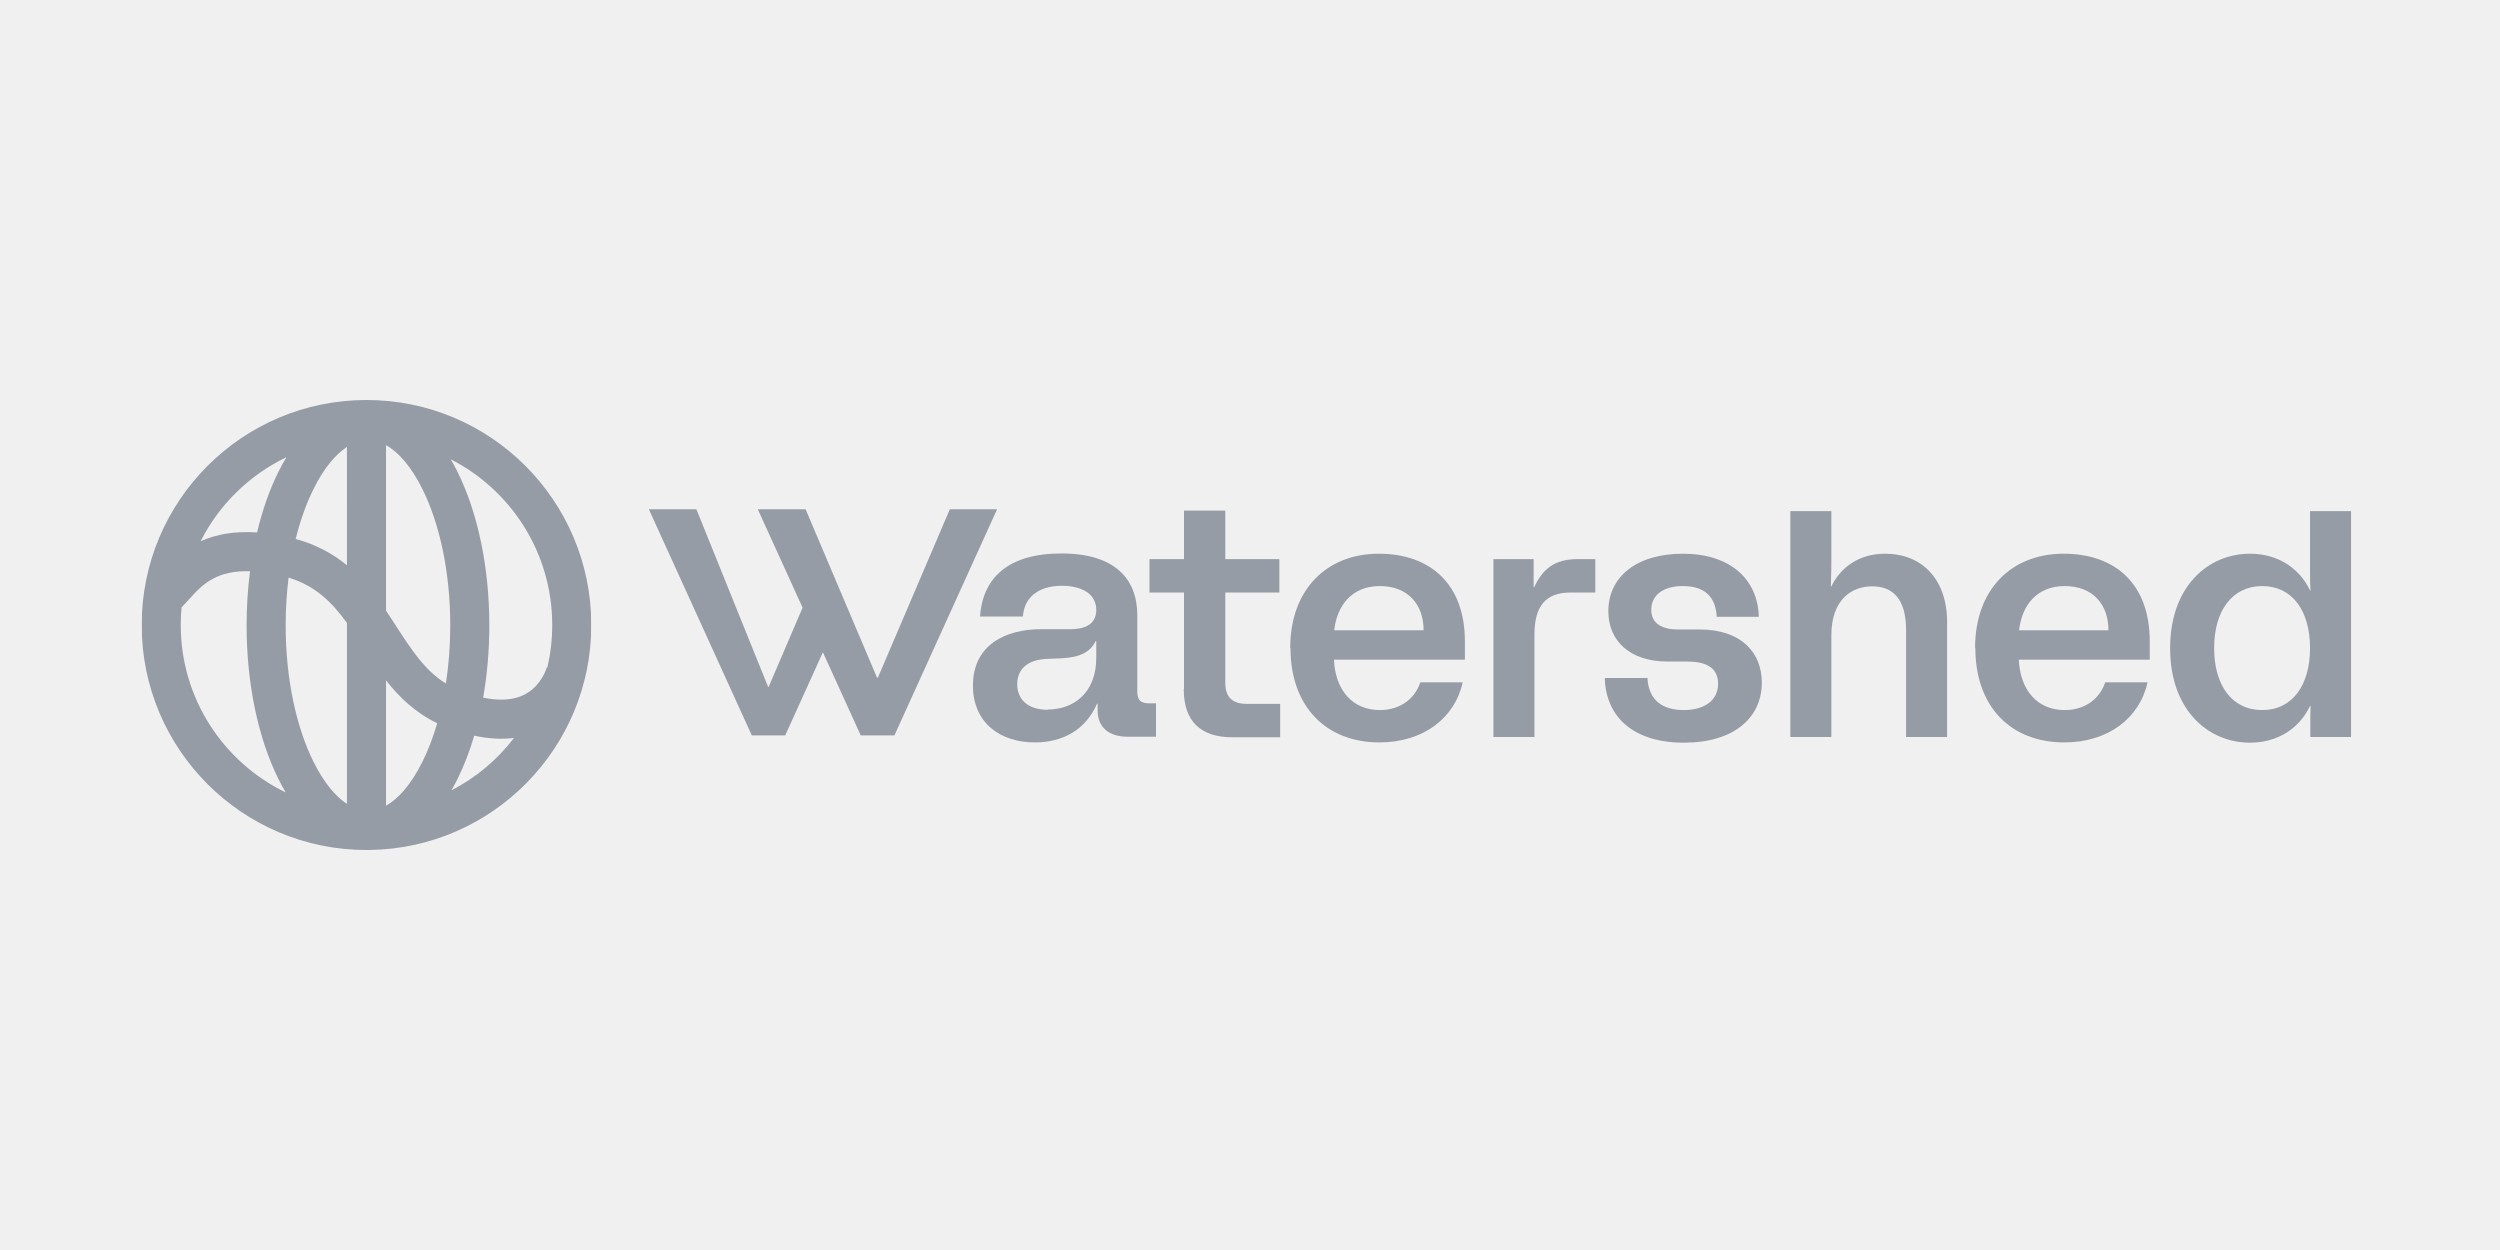
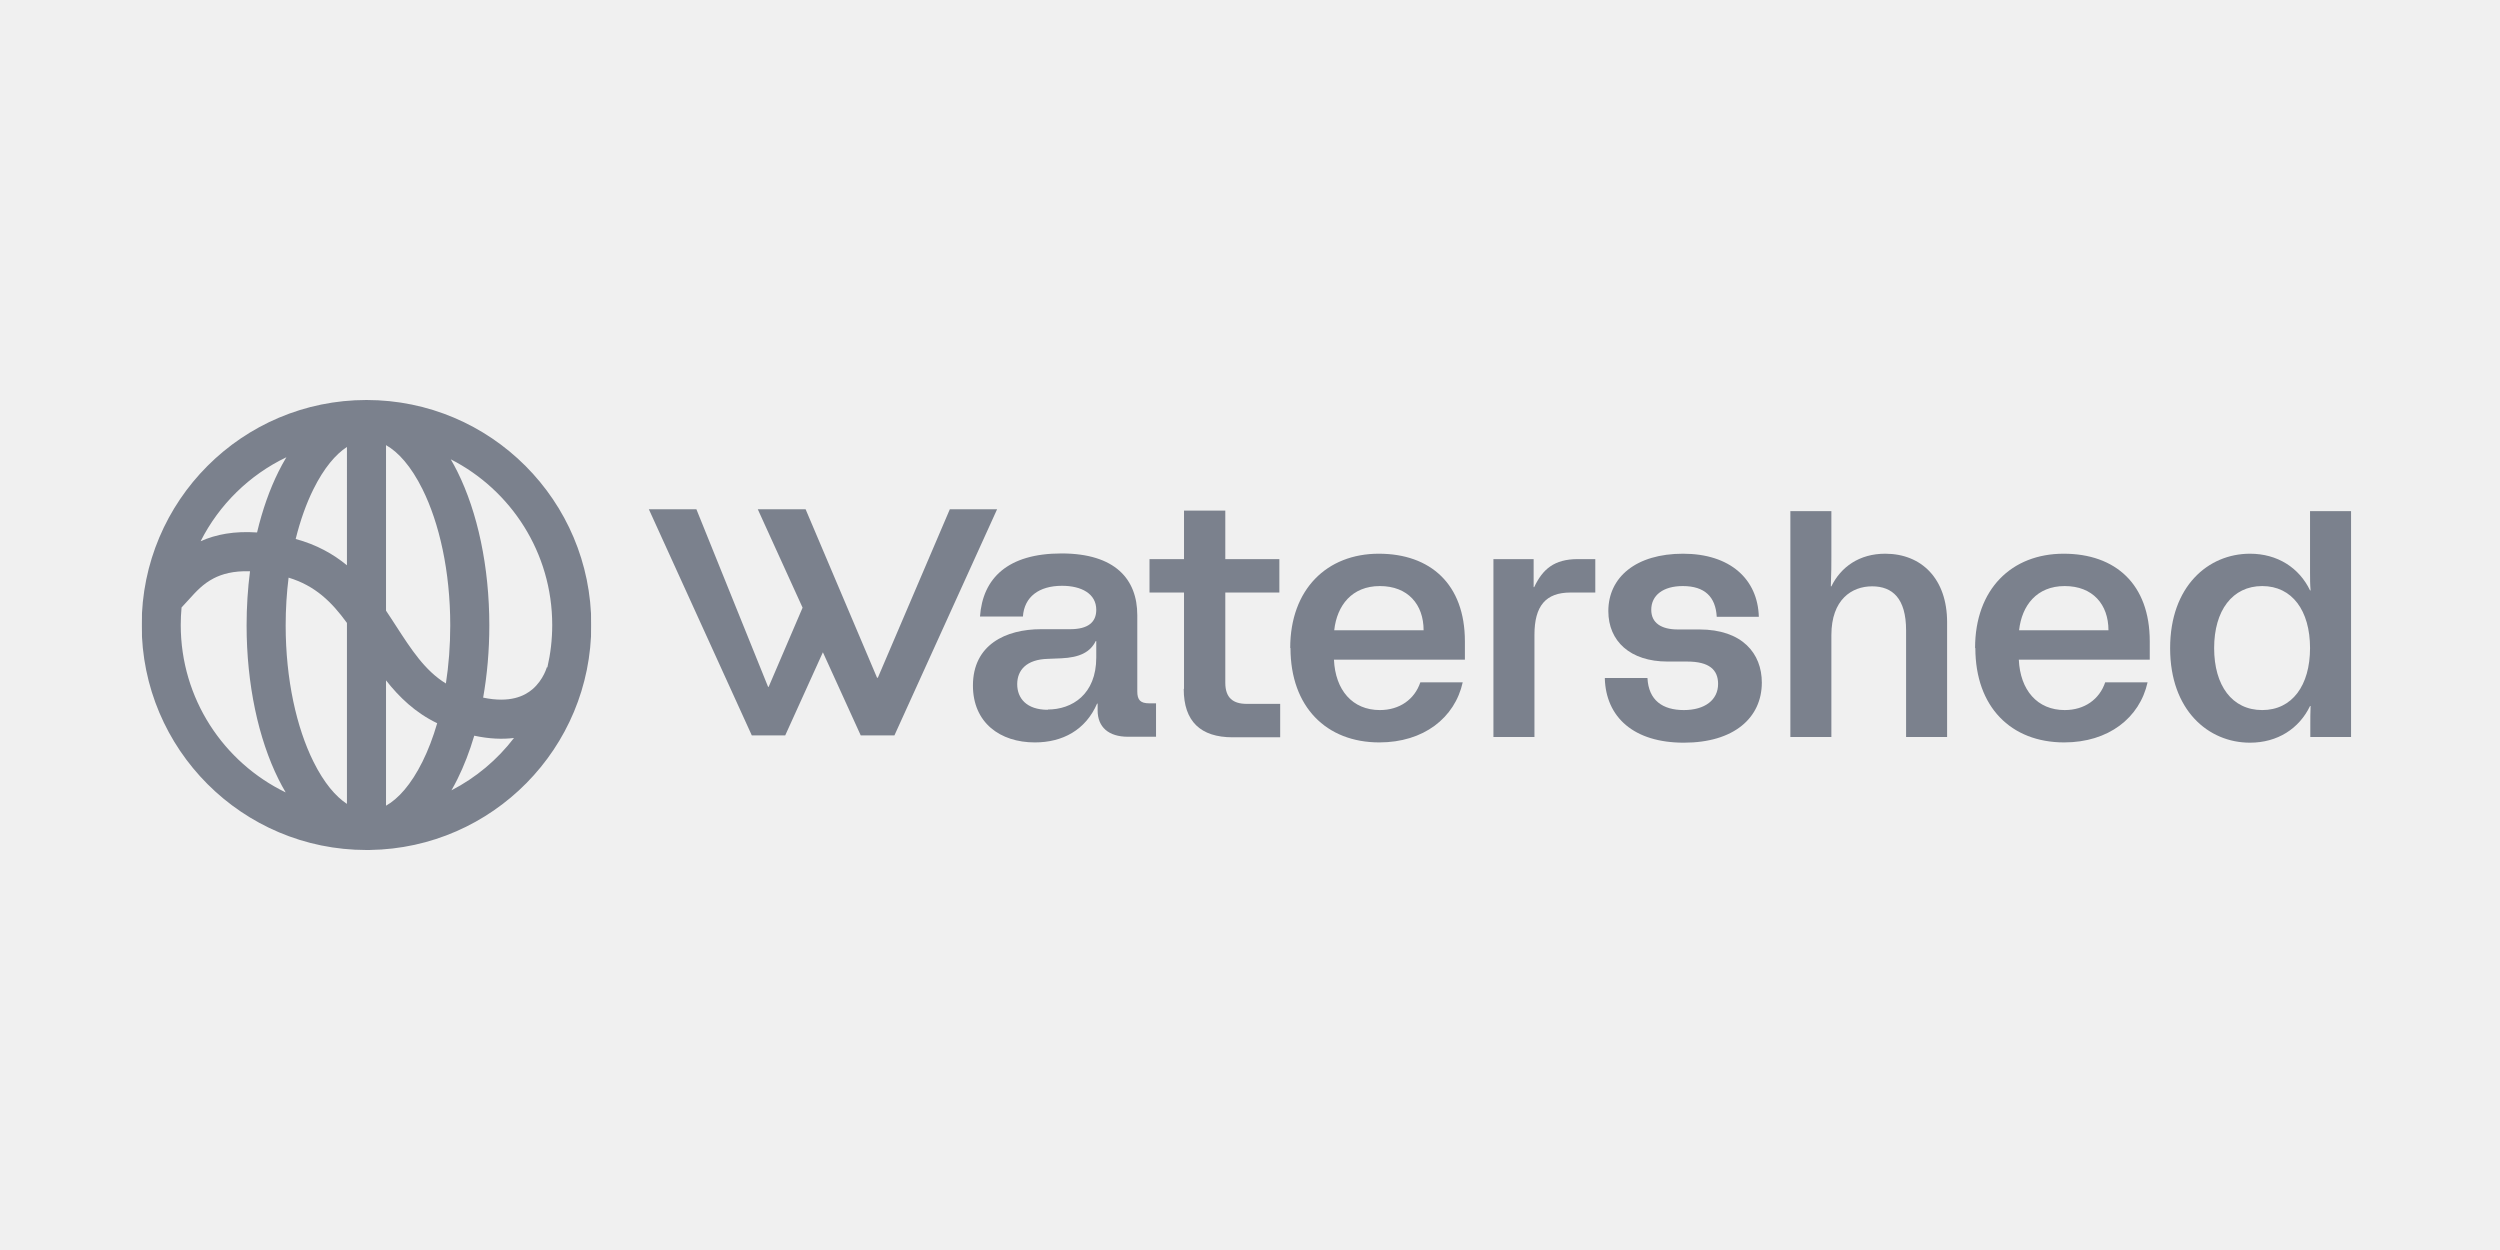
<svg xmlns="http://www.w3.org/2000/svg" width="600" height="300" viewBox="0 0 600 300" fill="none">
-   <path d="M248.369 178.181C240.024 178.181 233.504 173.458 233.504 164.529C233.504 154.76 241.328 151.007 249.868 151.007H256.845C261.148 151.007 263.104 149.325 263.104 146.349C263.104 142.467 259.518 140.591 254.889 140.591C249.347 140.591 245.826 143.243 245.5 147.966H235.199C235.851 138.779 241.849 132.827 254.758 132.827C267.668 132.827 272.949 139.038 272.949 147.643V165.952C272.949 168.023 273.731 168.799 275.818 168.799H277.448V176.822H270.732C266.038 176.822 263.43 174.493 263.43 170.481V168.864H263.3C260.561 175.205 255.02 178.181 248.369 178.181ZM251.434 170.287C257.301 170.287 263.104 166.664 263.104 157.8V153.854H262.974C261.67 156.507 259.127 157.8 254.693 157.995L251.498 158.124C246.348 158.253 244.131 160.841 244.131 164.206C244.131 167.57 246.348 170.352 251.498 170.352L251.434 170.287Z" fill="#969CA5" />
-   <path d="M284.163 165.305V142.208H275.883V134.185H284.163V122.54H294.073V134.185H307.048V142.208H294.073V163.882C294.073 167.505 295.964 168.929 299.224 168.929H307.244V176.951H295.834C288.14 176.951 284.098 173.134 284.098 165.37L284.163 165.305Z" fill="#969CA5" />
-   <path d="M309.652 155.536C309.652 141.367 318.519 132.891 330.907 132.891C343.295 132.891 351.575 140.202 351.575 153.918V158.318H320.149C320.475 165.629 324.583 170.416 331.168 170.416C335.927 170.416 339.513 167.828 340.883 163.752H351.053C349.163 172.293 341.665 178.18 331.037 178.18C318.324 178.18 309.717 169.64 309.717 155.536H309.652ZM341.665 151.265C341.665 145.054 337.883 140.655 331.168 140.655C324.452 140.655 320.866 145.313 320.214 151.265H341.665Z" fill="#969CA5" />
-   <path d="M358.357 134.184H368.072V140.913H368.202C370.223 136.643 372.962 134.184 378.699 134.184H382.872V142.207H376.939C371.006 142.207 368.268 145.377 368.268 152.365V176.886H358.422V134.184H358.357Z" fill="#969CA5" />
-   <path d="M385.219 162.717H395.39C395.65 168.087 399.041 170.416 404.126 170.416C409.212 170.416 412.342 167.958 412.342 164.141C412.342 160.776 410.255 158.771 404.909 158.771H400.215C391.217 158.771 386.001 153.854 386.001 146.672C386.001 138.52 392.651 132.891 403.93 132.891C415.21 132.891 421.86 138.973 422.121 148.031H412.015C411.755 143.243 409.146 140.655 403.866 140.655C399.171 140.655 396.302 142.855 396.302 146.348C396.302 149.519 398.715 151.071 402.692 151.071H407.843C418.144 151.071 422.838 156.829 422.838 163.817C422.838 172.293 416.123 178.245 404.126 178.245C392.13 178.245 385.414 172.163 385.153 162.782L385.219 162.717Z" fill="#969CA5" />
-   <path d="M429.687 122.668H439.531V133.667C439.531 135.608 439.531 137.096 439.401 140.719H439.531C441.813 136.061 446.247 132.891 452.441 132.891C461.242 132.891 467.306 138.973 467.306 149.324V176.886H457.461V151.265C457.461 143.631 454.201 140.719 449.311 140.719C444.421 140.719 439.531 143.89 439.531 152.43V176.886H429.687V122.668Z" fill="#969CA5" />
-   <path d="M474.019 155.536C474.019 141.367 482.821 132.891 495.274 132.891C507.727 132.891 515.942 140.202 515.942 153.918V158.318H484.516C484.842 165.629 488.95 170.416 495.534 170.416C500.294 170.416 503.88 167.828 505.249 163.752H515.42C513.529 172.293 506.031 178.18 495.404 178.18C482.625 178.18 474.084 169.64 474.084 155.536H474.019ZM506.031 151.265C506.031 145.054 502.25 140.655 495.534 140.655C488.819 140.655 485.233 145.313 484.581 151.265H506.031Z" fill="#969CA5" />
-   <path d="M520.832 155.536C520.832 140.719 529.96 132.891 540.001 132.891C546.585 132.891 551.801 136.255 554.409 141.69H554.54C554.409 140.202 554.409 138.908 554.409 137.355V122.668H564.254V176.886H554.475V174.039C554.475 172.486 554.475 171.063 554.54 169.445H554.409C551.801 174.881 546.585 178.245 540.001 178.245C529.96 178.245 520.832 170.416 520.832 155.6V155.536ZM542.934 170.416C550.106 170.416 554.409 164.529 554.409 155.536C554.409 146.542 550.106 140.655 542.934 140.655C535.762 140.655 531.394 146.542 531.394 155.536C531.394 164.529 535.697 170.416 542.934 170.416Z" fill="#969CA5" />
-   <path fill-rule="evenodd" clip-rule="evenodd" d="M197.494 156.546L206.577 176.498H214.661L239.306 122.216H227.962L210.684 162.652H210.489L193.342 122.216H181.866L192.621 145.841L184.474 164.852H184.344L167.132 122.216H155.722L180.432 176.498H188.452L197.494 156.546Z" fill="#969CA5" />
+   <path d="M248.369 178.181C240.024 178.181 233.504 173.458 233.504 164.529C233.504 154.76 241.328 151.007 249.868 151.007H256.845C261.148 151.007 263.104 149.325 263.104 146.349C263.104 142.467 259.518 140.591 254.889 140.591C249.347 140.591 245.826 143.243 245.5 147.966H235.199C235.851 138.779 241.849 132.827 254.758 132.827C267.668 132.827 272.949 139.038 272.949 147.643V165.952C272.949 168.023 273.731 168.799 275.818 168.799H277.448V176.822H270.732C266.038 176.822 263.43 174.493 263.43 170.481V168.864H263.3C260.561 175.205 255.02 178.181 248.369 178.181ZM251.434 170.287C257.301 170.287 263.104 166.664 263.104 157.8V153.854H262.974C261.67 156.507 259.127 157.8 254.693 157.995L251.498 158.124C246.348 158.253 244.131 160.841 244.131 164.206C244.131 167.57 246.348 170.352 251.498 170.352L251.434 170.287Z" fill="#7B818D" />
+   <path d="M284.163 165.305V142.208H275.883V134.185H284.163V122.54H294.073V134.185H307.048V142.208H294.073V163.882C294.073 167.505 295.964 168.929 299.224 168.929H307.244V176.951H295.834C288.14 176.951 284.098 173.134 284.098 165.37L284.163 165.305Z" fill="#7B818D" />
+   <path d="M309.652 155.536C309.652 141.367 318.519 132.891 330.907 132.891C343.295 132.891 351.575 140.202 351.575 153.918V158.318H320.149C320.475 165.629 324.583 170.416 331.168 170.416C335.927 170.416 339.513 167.828 340.883 163.752H351.053C349.163 172.293 341.665 178.18 331.037 178.18C318.324 178.18 309.717 169.64 309.717 155.536H309.652ZM341.665 151.265C341.665 145.054 337.883 140.655 331.168 140.655C324.452 140.655 320.866 145.313 320.214 151.265H341.665Z" fill="#7B818D" />
+   <path d="M358.357 134.184H368.072V140.913H368.202C370.223 136.643 372.962 134.184 378.699 134.184H382.872V142.207H376.939C371.006 142.207 368.268 145.377 368.268 152.365V176.886H358.422V134.184H358.357Z" fill="#7B818D" />
+   <path d="M385.219 162.717H395.39C395.65 168.087 399.041 170.416 404.126 170.416C409.212 170.416 412.342 167.958 412.342 164.141C412.342 160.776 410.255 158.771 404.909 158.771H400.215C391.217 158.771 386.001 153.854 386.001 146.672C386.001 138.52 392.651 132.891 403.93 132.891C415.21 132.891 421.86 138.973 422.121 148.031H412.015C411.755 143.243 409.146 140.655 403.866 140.655C399.171 140.655 396.302 142.855 396.302 146.348C396.302 149.519 398.715 151.071 402.692 151.071H407.843C418.144 151.071 422.838 156.829 422.838 163.817C422.838 172.293 416.123 178.245 404.126 178.245C392.13 178.245 385.414 172.163 385.153 162.782L385.219 162.717Z" fill="#7B818D" />
+   <path d="M429.687 122.668H439.531V133.667C439.531 135.608 439.531 137.096 439.401 140.719H439.531C441.813 136.061 446.247 132.891 452.441 132.891C461.242 132.891 467.306 138.973 467.306 149.324V176.886H457.461V151.265C457.461 143.631 454.201 140.719 449.311 140.719C444.421 140.719 439.531 143.89 439.531 152.43V176.886H429.687V122.668Z" fill="#7B818D" />
+   <path d="M474.019 155.536C474.019 141.367 482.821 132.891 495.274 132.891C507.727 132.891 515.942 140.202 515.942 153.918V158.318H484.516C484.842 165.629 488.95 170.416 495.534 170.416C500.294 170.416 503.88 167.828 505.249 163.752H515.42C513.529 172.293 506.031 178.18 495.404 178.18C482.625 178.18 474.084 169.64 474.084 155.536H474.019ZM506.031 151.265C506.031 145.054 502.25 140.655 495.534 140.655C488.819 140.655 485.233 145.313 484.581 151.265H506.031Z" fill="#7B818D" />
+   <path d="M520.832 155.536C520.832 140.719 529.96 132.891 540.001 132.891C546.585 132.891 551.801 136.255 554.409 141.69H554.54C554.409 140.202 554.409 138.908 554.409 137.355V122.668H564.254V176.886H554.475V174.039C554.475 172.486 554.475 171.063 554.54 169.445H554.409C551.801 174.881 546.585 178.245 540.001 178.245C529.96 178.245 520.832 170.416 520.832 155.6V155.536ZM542.934 170.416C550.106 170.416 554.409 164.529 554.409 155.536C554.409 146.542 550.106 140.655 542.934 140.655C535.762 140.655 531.394 146.542 531.394 155.536C531.394 164.529 535.697 170.416 542.934 170.416Z" fill="#7B818D" />
+   <path fill-rule="evenodd" clip-rule="evenodd" d="M197.494 156.546L206.577 176.498H214.661L239.306 122.216H227.962L210.684 162.652H210.489L193.342 122.216H181.866L192.621 145.841L184.474 164.852H184.344L167.132 122.216H155.722L180.432 176.498H188.452L197.494 156.546Z" fill="#7B818D" />
  <mask id="mask0_598_18" style="mask-type:luminance" maskUnits="userSpaceOnUse" x="34" y="96" width="108" height="108">
    <path d="M34 96H141.911V204H34V96Z" fill="white" />
  </mask>
  <g mask="url(#mask0_598_18)">
-     <path fill-rule="evenodd" clip-rule="evenodd" d="M43.574 145.791C43.444 147.176 43.378 148.58 43.378 150C43.378 167.683 53.659 182.965 68.567 190.182C67.953 189.147 67.374 188.077 66.831 186.984C62.022 177.302 59.183 164.255 59.183 150.1C59.183 145.634 59.465 141.277 60.004 137.102C55.953 136.977 53.237 137.789 51.286 138.801C48.714 140.136 47.131 141.887 45.223 143.997C44.706 144.569 44.165 145.167 43.574 145.791ZM48.15 129.896C51.813 128.251 56.217 127.419 61.694 127.79C62.974 122.407 64.711 117.485 66.831 113.216C67.423 112.024 68.058 110.86 68.735 109.736C59.848 113.993 52.59 121.11 48.15 129.896ZM83.267 107.264C80.563 109.036 77.763 112.293 75.228 117.396C73.526 120.823 72.074 124.859 70.964 129.357C76.006 130.72 79.988 132.972 83.266 135.672L83.267 107.264ZM83.266 149.504C79.624 144.478 75.643 140.561 69.262 138.633C68.806 142.281 68.56 146.122 68.56 150.1C68.56 163.121 71.192 174.677 75.228 182.804C77.763 187.907 80.563 191.164 83.266 192.936L83.266 149.504ZM92.644 193.369V163.283C95.775 167.271 99.637 171.034 104.925 173.573C103.935 176.985 102.742 180.086 101.392 182.804C98.635 188.356 95.564 191.721 92.644 193.369ZM107.013 164.039C101.977 160.934 98.78 155.995 94.884 149.976C94.575 149.499 94.262 149.015 93.943 148.525C93.52 147.874 93.088 147.216 92.644 146.555L92.645 106.831C95.564 108.479 98.635 111.845 101.392 117.396C105.429 125.523 108.06 137.079 108.06 150.1C108.06 154.987 107.69 159.669 107.013 164.039ZM115.956 167.43C116.922 161.972 117.438 156.137 117.438 150.1C117.438 135.945 114.599 122.898 109.789 113.216C109.284 112.199 108.748 111.202 108.181 110.234C122.635 117.611 132.533 132.649 132.533 150C132.533 153.503 132.13 156.911 131.367 160.182C131.241 160.15 131.241 160.149 131.241 160.148L131.243 160.143L131.245 160.134L131.249 160.119L131.252 160.107C131.252 160.107 131.248 160.121 131.239 160.15C131.223 160.206 131.19 160.316 131.137 160.468C131.03 160.777 130.848 161.246 130.57 161.803C130.007 162.934 129.11 164.303 127.763 165.443C125.899 167.021 122.43 168.79 115.956 167.43ZM113.821 176.566C112.705 180.342 111.351 183.84 109.789 186.984C109.334 187.902 108.853 188.803 108.346 189.681C114.235 186.645 119.36 182.334 123.358 177.113C120.549 177.465 117.379 177.332 113.821 176.566ZM88.779 203.994C118.196 203.553 141.911 179.549 141.911 150C141.911 120.175 117.753 96 87.955 96C58.158 96 34 120.175 34 150C34 179.825 58.158 204 87.955 204C88.03 204 88.104 204 88.178 203.999C88.222 204 88.266 204 88.31 204C88.467 204 88.623 203.998 88.779 203.994Z" fill="#969CA5" />
+     <path fill-rule="evenodd" clip-rule="evenodd" d="M43.574 145.791C43.444 147.176 43.378 148.58 43.378 150C43.378 167.683 53.659 182.965 68.567 190.182C67.953 189.147 67.374 188.077 66.831 186.984C62.022 177.302 59.183 164.255 59.183 150.1C59.183 145.634 59.465 141.277 60.004 137.102C55.953 136.977 53.237 137.789 51.286 138.801C48.714 140.136 47.131 141.887 45.223 143.997C44.706 144.569 44.165 145.167 43.574 145.791ZM48.15 129.896C51.813 128.251 56.217 127.419 61.694 127.79C62.974 122.407 64.711 117.485 66.831 113.216C67.423 112.024 68.058 110.86 68.735 109.736C59.848 113.993 52.59 121.11 48.15 129.896ZM83.267 107.264C80.563 109.036 77.763 112.293 75.228 117.396C73.526 120.823 72.074 124.859 70.964 129.357C76.006 130.72 79.988 132.972 83.266 135.672L83.267 107.264ZM83.266 149.504C79.624 144.478 75.643 140.561 69.262 138.633C68.806 142.281 68.56 146.122 68.56 150.1C68.56 163.121 71.192 174.677 75.228 182.804C77.763 187.907 80.563 191.164 83.266 192.936L83.266 149.504ZM92.644 193.369V163.283C95.775 167.271 99.637 171.034 104.925 173.573C103.935 176.985 102.742 180.086 101.392 182.804C98.635 188.356 95.564 191.721 92.644 193.369ZM107.013 164.039C101.977 160.934 98.78 155.995 94.884 149.976C94.575 149.499 94.262 149.015 93.943 148.525C93.52 147.874 93.088 147.216 92.644 146.555L92.645 106.831C95.564 108.479 98.635 111.845 101.392 117.396C105.429 125.523 108.06 137.079 108.06 150.1C108.06 154.987 107.69 159.669 107.013 164.039ZM115.956 167.43C116.922 161.972 117.438 156.137 117.438 150.1C117.438 135.945 114.599 122.898 109.789 113.216C109.284 112.199 108.748 111.202 108.181 110.234C122.635 117.611 132.533 132.649 132.533 150C132.533 153.503 132.13 156.911 131.367 160.182C131.241 160.15 131.241 160.149 131.241 160.148L131.243 160.143L131.245 160.134L131.249 160.119L131.252 160.107C131.252 160.107 131.248 160.121 131.239 160.15C131.223 160.206 131.19 160.316 131.137 160.468C131.03 160.777 130.848 161.246 130.57 161.803C130.007 162.934 129.11 164.303 127.763 165.443C125.899 167.021 122.43 168.79 115.956 167.43ZM113.821 176.566C112.705 180.342 111.351 183.84 109.789 186.984C109.334 187.902 108.853 188.803 108.346 189.681C114.235 186.645 119.36 182.334 123.358 177.113C120.549 177.465 117.379 177.332 113.821 176.566ZM88.779 203.994C118.196 203.553 141.911 179.549 141.911 150C141.911 120.175 117.753 96 87.955 96C58.158 96 34 120.175 34 150C34 179.825 58.158 204 87.955 204C88.03 204 88.104 204 88.178 203.999C88.222 204 88.266 204 88.31 204C88.467 204 88.623 203.998 88.779 203.994Z" fill="#7B818D" />
  </g>
</svg>
